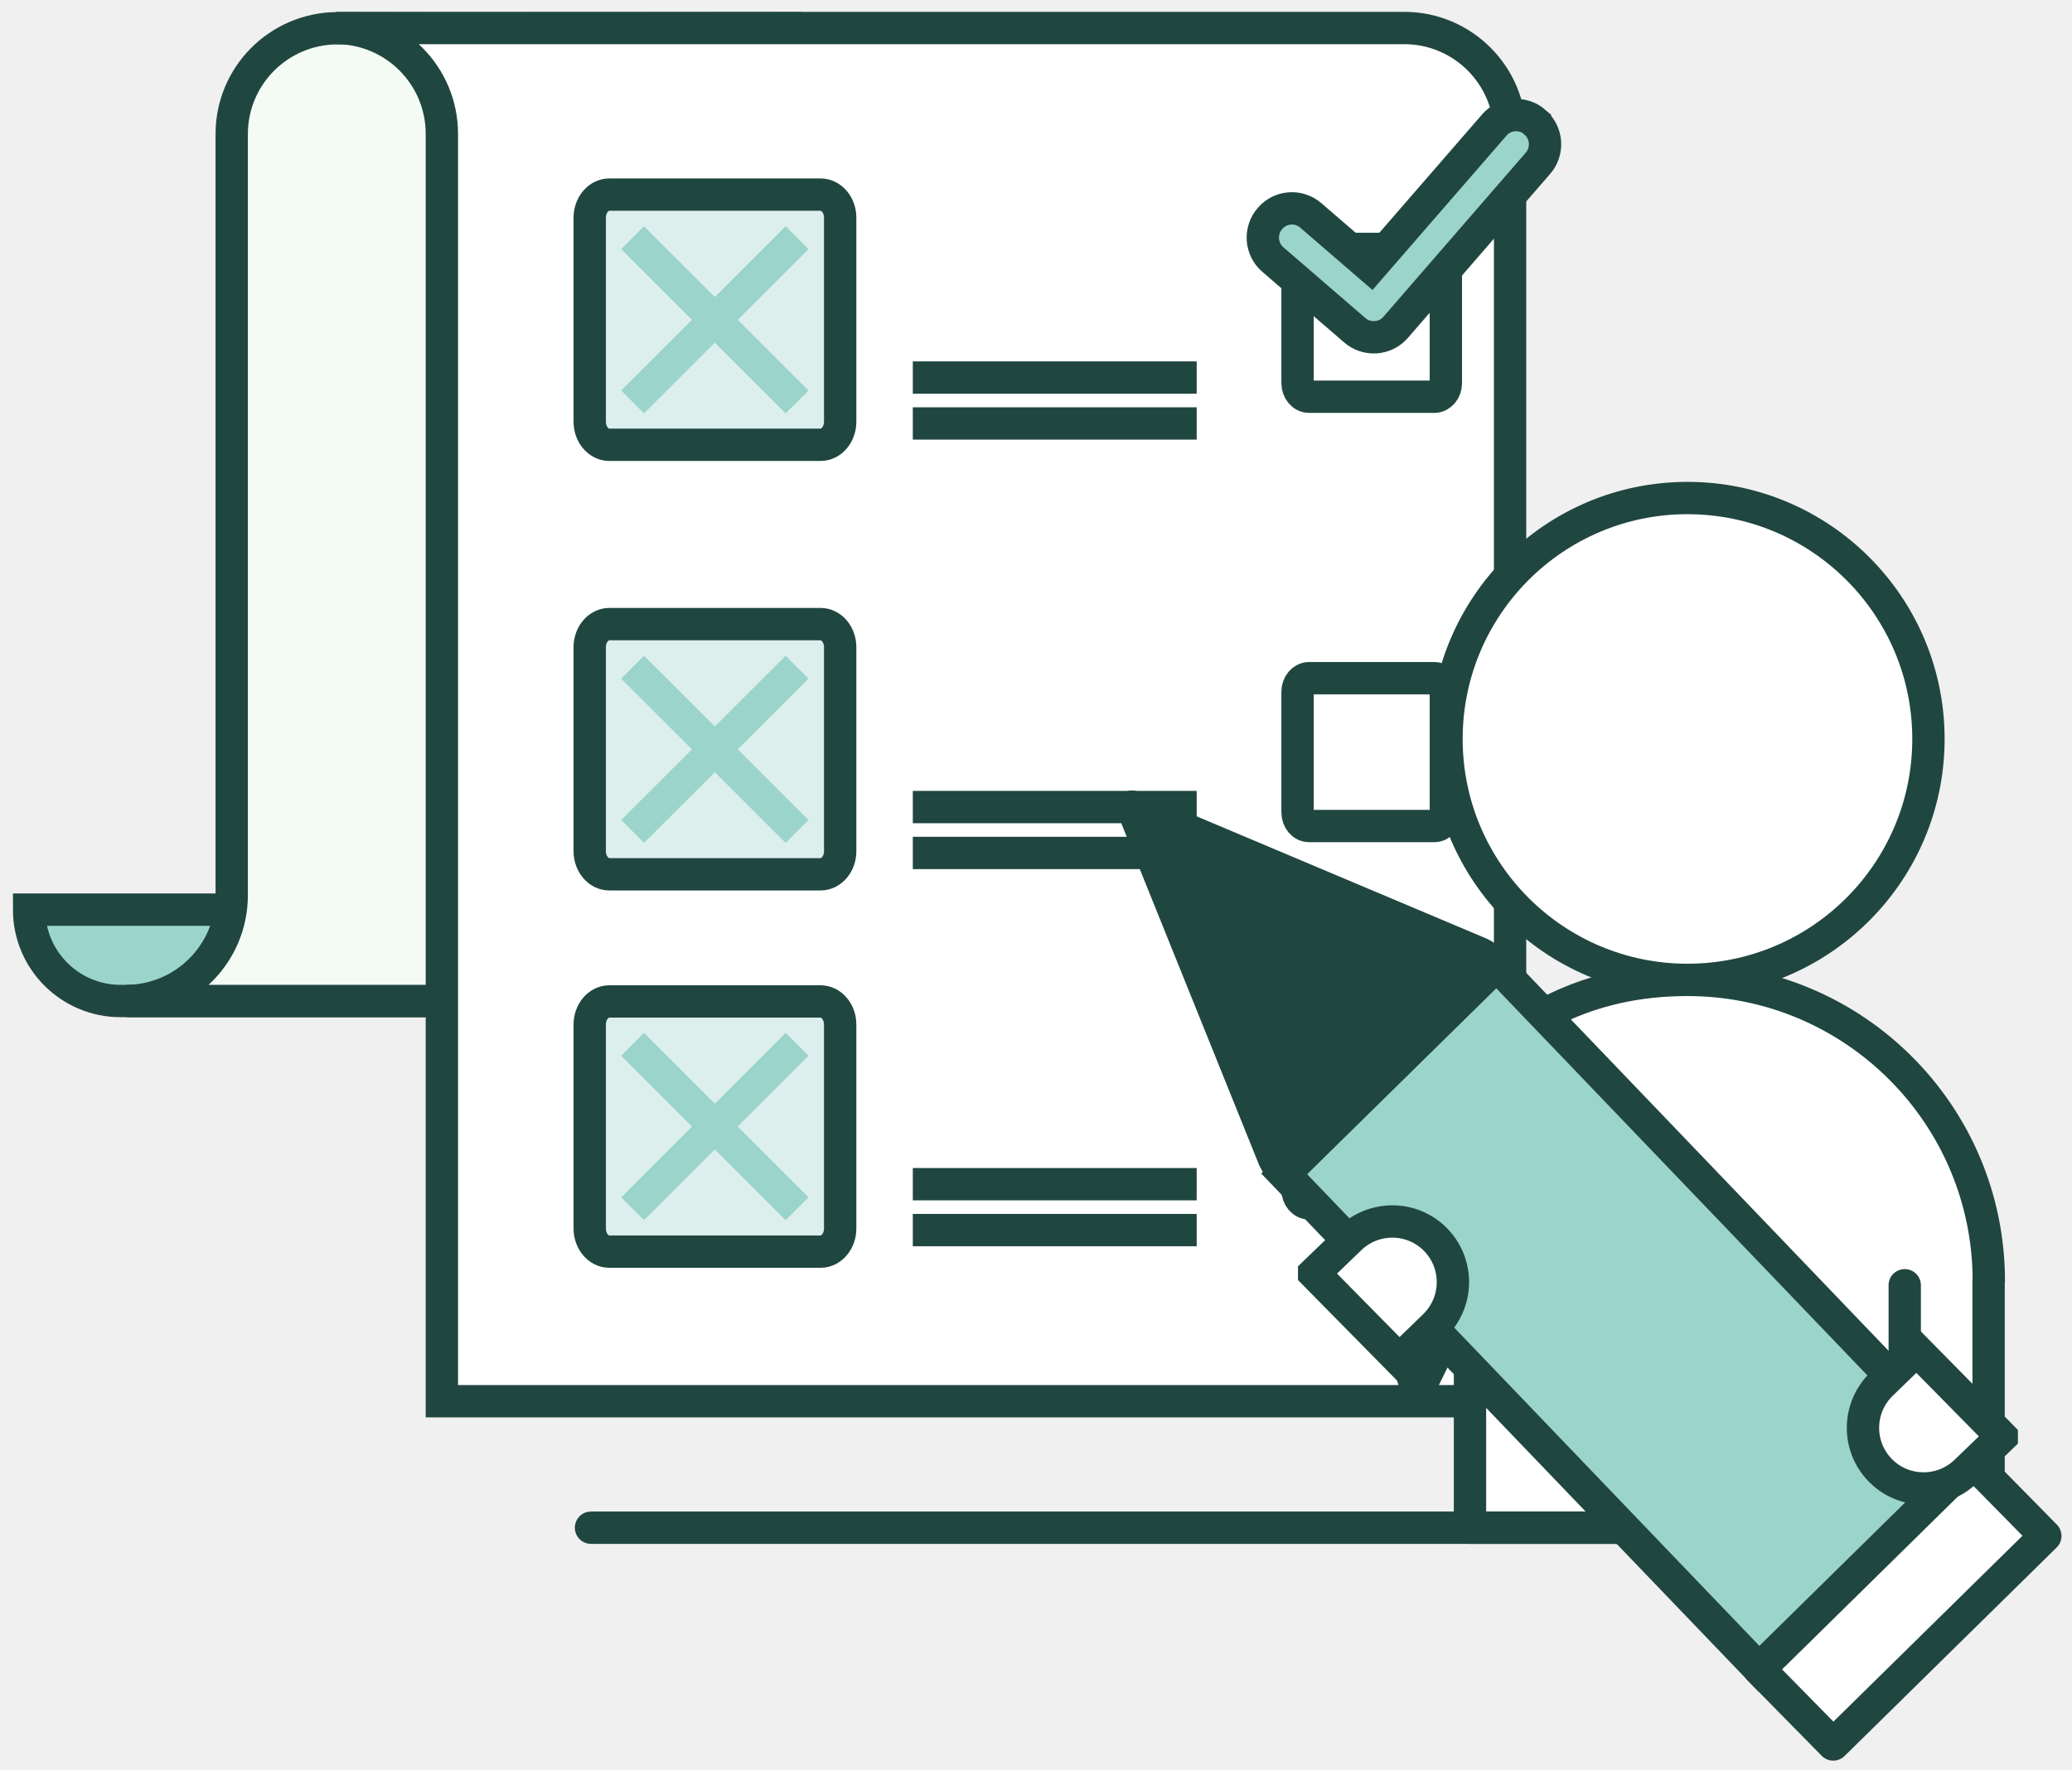
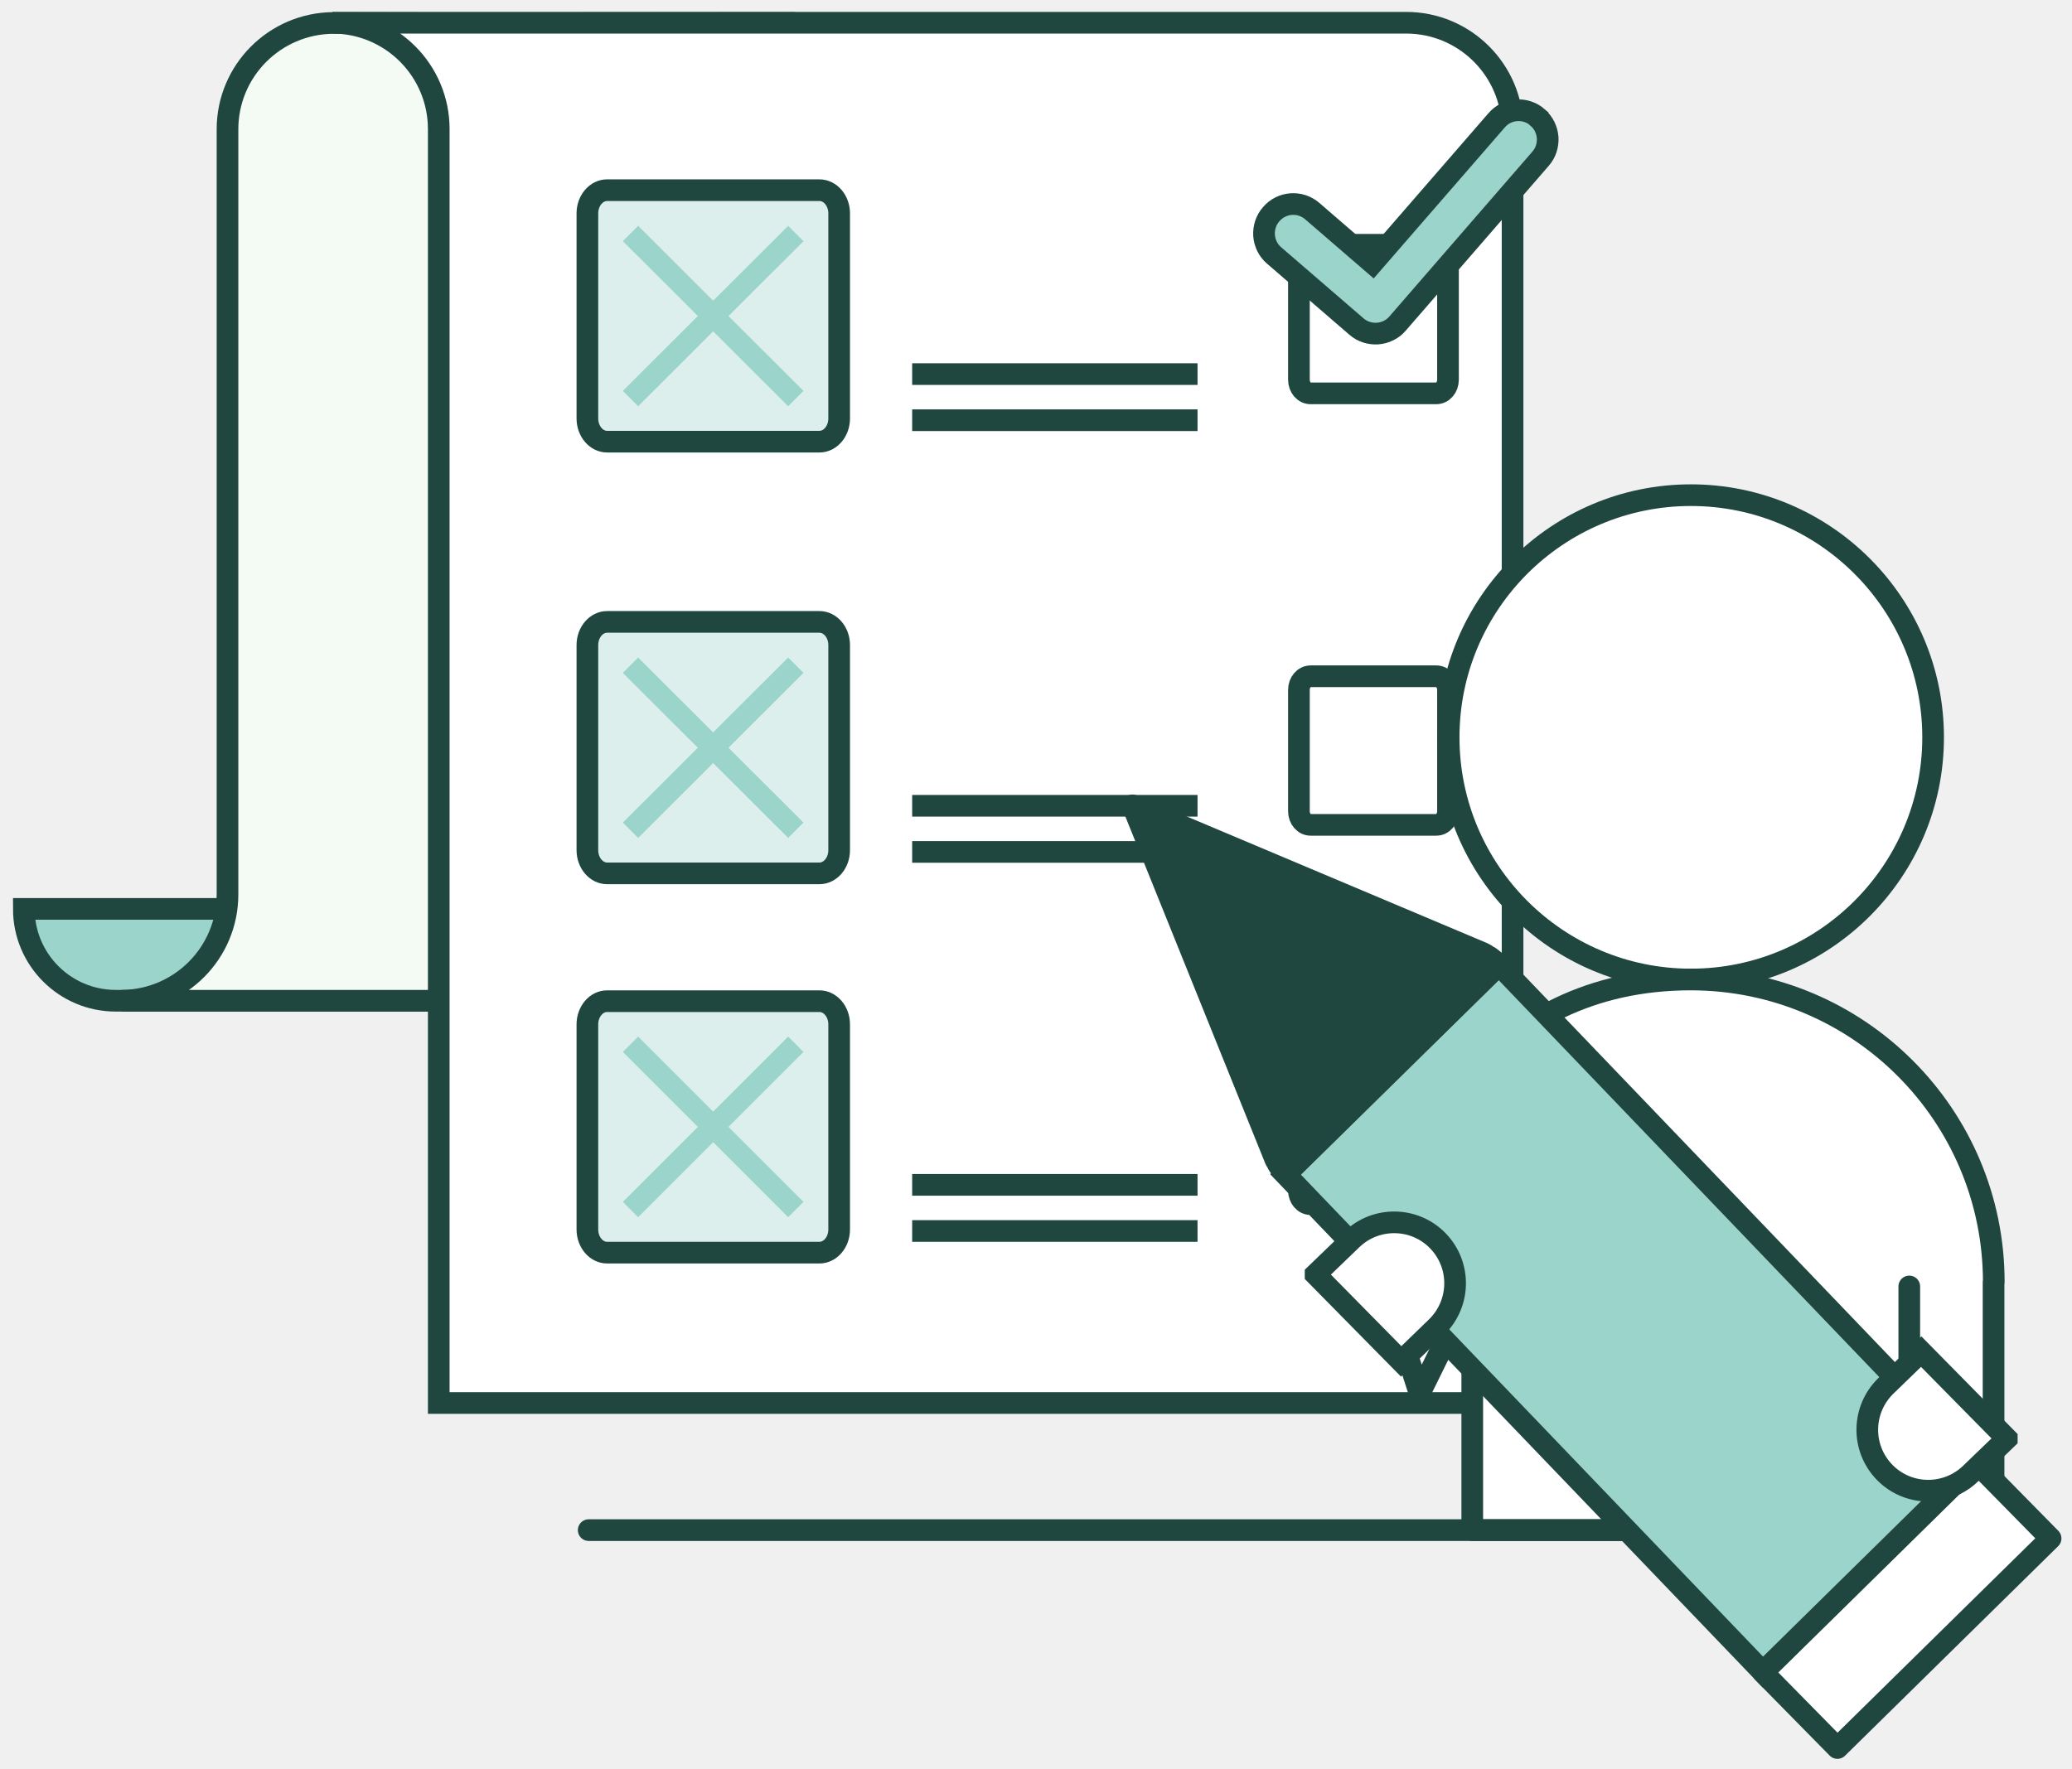
- <svg xmlns="http://www.w3.org/2000/svg" id="_레이어_1" data-name="레이어 1" viewBox="26.88 33.88 96.13 82.13">
+ <svg xmlns="http://www.w3.org/2000/svg" id="_레이어_1" data-name="레이어 1" viewBox="27.13 34.13 95.63 81.63">
  <defs>
    <style>
-       .cls-1, .cls-2, .cls-3, .cls-4, .cls-5, .cls-6, .cls-7, .cls-8 {
-         stroke-width: 1.5px;
-       }
- 
-       .cls-1, .cls-2, .cls-3, .cls-4, .cls-6, .cls-7, .cls-8 {
+       .cls-1, .cls-2, .cls-3, .cls-4, .cls-5, .cls-6, .cls-7 {
        stroke: #204640;
      }

-       .cls-1, .cls-4, .cls-5, .cls-6, .cls-7 {
-         stroke-miterlimit: 10;
-       }
- 
-       .cls-1, .cls-8 {
+       .cls-1, .cls-5 {
        fill: #fff;
      }

-       .cls-2 {
-         fill: #204640;
-       }
- 
-       .cls-2, .cls-3, .cls-8 {
+       .cls-1, .cls-6, .cls-7 {
        stroke-linecap: round;
        stroke-linejoin: round;
      }

-       .cls-3, .cls-5 {
+       .cls-2 {
+         fill: #9bd4ca;
+       }
+ 
+       .cls-2, .cls-8, .cls-3, .cls-4, .cls-5 {
+         stroke-miterlimit: 10;
+       }
+ 
+       .cls-8 {
+         stroke: #9bd4ca;
+       }
+ 
+       .cls-8, .cls-7 {
        fill: none;
+       }
+ 
+       .cls-3 {
+         fill: #dcefec;
      }

      .cls-4 {
        fill: #f4fbf5;
      }

-       .cls-5 {
-         stroke: #9bd4ca;
-       }
- 
      .cls-6 {
-         fill: #dcefec;
-       }
- 
-       .cls-7 {
-         fill: #9bd4ca;
+         fill: #204640;
      }
    </style>
  </defs>
  <g>
    <g>
      <g>
-         <path class="cls-7" d="M32.47,80.33h25.41c-2.34,0-4.24-1.9-4.24-4.24h-25.41c0,2.34,1.9,4.24,4.24,4.24Z" />
+         <path class="cls-2" d="M32.47,80.33h25.41c-2.34,0-4.24-1.9-4.24-4.24h-25.41c0,2.34,1.9,4.24,4.24,4.24Z" />
        <path class="cls-4" d="M63.33,80.33v-45.14s-18.12.02-20.82,0c-2.7.02-4.88,2.21-4.88,4.91v35.32c0,2.7-2.18,4.89-4.88,4.91h30.57Z" />
      </g>
-       <path class="cls-1" d="M92.03,35.18h-49.56c2.71,0,4.91,2.2,4.91,4.91v58.81h49.56v-58.81c0-2.71-2.2-4.91-4.91-4.91Z" />
+       <path class="cls-5" d="M92.03,35.18h-49.56c2.71,0,4.91,2.2,4.91,4.91v58.81h49.56v-58.81c0-2.71-2.2-4.91-4.91-4.91Z" />
    </g>
    <g>
      <g>
        <g>
          <g>
-             <path class="cls-6" d="M64.95,42.91h-9.8c-.5,0-.91.48-.91,1.07v9.47c0,.59.41,1.07.91,1.07h9.8c.5,0,.91-.48.91-1.07v-9.47c0-.59-.41-1.07-.91-1.07h0Z" />
-             <line class="cls-5" x1="63.86" y1="44.91" x2="56.23" y2="52.53" />
-             <line class="cls-5" x1="56.23" y1="44.91" x2="63.86" y2="52.53" />
+             <path class="cls-3" d="M64.95,42.91h-9.8c-.5,0-.91.48-.91,1.07v9.47c0,.59.41,1.07.91,1.07h9.8c.5,0,.91-.48.91-1.07v-9.47c0-.59-.41-1.07-.91-1.07h0Z" />
+             <line class="cls-8" x1="63.86" y1="44.91" x2="56.23" y2="52.53" />
+             <line class="cls-8" x1="56.23" y1="44.91" x2="63.86" y2="52.53" />
          </g>
          <g>
-             <line class="cls-1" x1="69.23" y1="51.4" x2="82.4" y2="51.4" />
-             <line class="cls-1" x1="69.23" y1="53.53" x2="82.4" y2="53.53" />
+             <line class="cls-5" x1="69.23" y1="51.4" x2="82.4" y2="51.4" />
+             <line class="cls-5" x1="69.23" y1="53.53" x2="82.4" y2="53.53" />
          </g>
        </g>
-         <path class="cls-1" d="M93.42,45.43h-5.8c-.3,0-.54.28-.54.63v5.6c0,.35.24.63.54.63h5.8c.3,0,.54-.28.54-.63v-5.6c0-.35-.24-.63-.54-.63h0Z" />
+         <path class="cls-5" d="M93.42,45.43h-5.8c-.3,0-.54.28-.54.63v5.6c0,.35.24.63.54.63h5.8c.3,0,.54-.28.54-.63v-5.6c0-.35-.24-.63-.54-.63h0Z" />
      </g>
      <g>
        <g>
          <g>
-             <path class="cls-6" d="M64.95,62.84h-9.8c-.5,0-.91.48-.91,1.07v9.47c0,.59.41,1.07.91,1.07h9.8c.5,0,.91-.48.91-1.07v-9.47c0-.59-.41-1.07-.91-1.07h0Z" />
-             <line class="cls-5" x1="63.86" y1="64.84" x2="56.23" y2="72.46" />
-             <line class="cls-5" x1="56.23" y1="64.84" x2="63.86" y2="72.46" />
+             <path class="cls-3" d="M64.95,62.84h-9.8c-.5,0-.91.48-.91,1.07v9.47c0,.59.41,1.07.91,1.07h9.8c.5,0,.91-.48.91-1.07v-9.47c0-.59-.41-1.07-.91-1.07h0Z" />
+             <line class="cls-8" x1="63.86" y1="64.84" x2="56.23" y2="72.46" />
+             <line class="cls-8" x1="56.23" y1="64.84" x2="63.86" y2="72.46" />
          </g>
          <g>
-             <line class="cls-1" x1="69.23" y1="71.33" x2="82.4" y2="71.33" />
-             <line class="cls-1" x1="69.23" y1="73.46" x2="82.4" y2="73.46" />
+             <line class="cls-5" x1="69.23" y1="71.33" x2="82.4" y2="71.33" />
+             <line class="cls-5" x1="69.23" y1="73.46" x2="82.4" y2="73.46" />
          </g>
        </g>
-         <path class="cls-1" d="M93.42,65.35h-5.8c-.3,0-.54.28-.54.63v5.6c0,.35.24.63.54.63h5.8c.3,0,.54-.28.54-.63v-5.6c0-.35-.24-.63-.54-.63h0Z" />
+         <path class="cls-5" d="M93.42,65.35h-5.8c-.3,0-.54.28-.54.63v5.6c0,.35.24.63.54.63h5.8c.3,0,.54-.28.54-.63v-5.6c0-.35-.24-.63-.54-.63h0Z" />
      </g>
      <g>
        <g>
          <g>
-             <path class="cls-6" d="M64.95,80.35h-9.8c-.5,0-.91.48-.91,1.07v9.47c0,.59.41,1.07.91,1.07h9.8c.5,0,.91-.48.91-1.07v-9.47c0-.59-.41-1.07-.91-1.07h0Z" />
-             <line class="cls-5" x1="63.86" y1="82.34" x2="56.23" y2="89.97" />
-             <line class="cls-5" x1="56.23" y1="82.34" x2="63.86" y2="89.97" />
+             <path class="cls-3" d="M64.95,80.35h-9.8c-.5,0-.91.48-.91,1.07v9.47c0,.59.41,1.07.91,1.07h9.8c.5,0,.91-.48.91-1.07v-9.47c0-.59-.41-1.07-.91-1.07h0Z" />
+             <line class="cls-8" x1="63.86" y1="82.34" x2="56.23" y2="89.97" />
+             <line class="cls-8" x1="56.23" y1="82.34" x2="63.86" y2="89.97" />
          </g>
          <g>
-             <line class="cls-1" x1="69.23" y1="88.83" x2="82.4" y2="88.83" />
-             <line class="cls-1" x1="69.23" y1="90.96" x2="82.4" y2="90.96" />
+             <line class="cls-5" x1="69.23" y1="88.83" x2="82.4" y2="88.83" />
+             <line class="cls-5" x1="69.23" y1="90.96" x2="82.4" y2="90.96" />
          </g>
        </g>
-         <path class="cls-1" d="M93.42,82.86h-5.8c-.3,0-.54.28-.54.63v5.6c0,.35.24.63.54.63h5.8c.3,0,.54-.28.54-.63v-5.6c0-.35-.24-.63-.54-.63h0Z" />
+         <path class="cls-5" d="M93.42,82.86h-5.8c-.3,0-.54.28-.54.63v5.6c0,.35.24.63.54.63h5.8c.3,0,.54-.28.54-.63v-5.6c0-.35-.24-.63-.54-.63h0Z" />
      </g>
    </g>
-     <path class="cls-7" d="M98.1,39.55c-.56-.49-1.42-.43-1.9.14l-5.72,6.59-2.78-2.4c-.56-.49-1.42-.43-1.9.14-.24.27-.35.62-.33.98.03.36.19.69.46.92l3.8,3.28c.27.24.62.35.98.33.36-.03.69-.19.92-.46l6.6-7.61c.24-.27.35-.62.33-.98-.03-.36-.19-.69-.46-.92Z" />
+     <path class="cls-2" d="M98.1,39.55c-.56-.49-1.42-.43-1.9.14l-5.72,6.59-2.78-2.4c-.56-.49-1.42-.43-1.9.14-.24.27-.35.62-.33.98.03.36.19.69.46.92l3.8,3.28c.27.24.62.35.98.33.36-.03.69-.19.92-.46l6.6-7.61c.24-.27.35-.62.33-.98-.03-.36-.19-.69-.46-.92Z" />
  </g>
  <g>
    <g>
-       <path class="cls-8" d="M105.17,79.35c6.17,0,11.18-5.01,11.18-11.18,0-6.17-5.01-11.18-11.18-11.18-6.17,0-11.18,5.01-11.18,11.18,0,6.17,5.01,11.18,11.18,11.18Z" />
-       <path class="cls-8" d="M119.15,93.32c0-7.72-6.26-13.97-13.98-13.97-9.38,0-13.24,7.8-14.48,13.01l1.96,6.1,2.43-4.94v11.25h20.17v-11.25,13.14l3.89-3.74v-9.6Z" />
+       <path class="cls-1" d="M105.17,79.35c6.17,0,11.18-5.01,11.18-11.18,0-6.17-5.01-11.18-11.18-11.18-6.17,0-11.18,5.01-11.18,11.18,0,6.17,5.01,11.18,11.18,11.18Z" />
+       <path class="cls-1" d="M119.15,93.32c0-7.72-6.26-13.97-13.98-13.97-9.38,0-13.24,7.8-14.48,13.01l1.96,6.1,2.43-4.94v11.25h20.17v-11.25,13.14l3.89-3.74v-9.6Z" />
    </g>
-     <line class="cls-3" x1="115.26" y1="104.77" x2="54.3" y2="104.77" />
+     <line class="cls-7" x1="115.26" y1="104.77" x2="54.3" y2="104.77" />
    <g>
-       <rect class="cls-8" x="108.23" y="105.78" width="13.8" height="4.9" transform="translate(-42.84 111.8) rotate(-44.52)" />
-       <path class="cls-7" d="M108.49,111.32s-22.02-22.97-22.03-22.98h0s9.83-9.65,9.83-9.65h0s0,0,0,0c0,0,.02,0,.04,0l22,22.95-9.84,9.68Z" />
-       <path class="cls-2" d="M96.29,78.69h0s0,0,0,0l-9.8,9.64s-.27-.27-.36-.42c-.02-.02-.03-.05-.04-.08-.05-.08-.1-.16-.13-.25l-6.56-16.27,16.17,6.82c.07.03.15.08.22.13.03.02.06.03.09.05.14.09.43.36.43.36h-.02Z" />
-       <path class="cls-1" d="M119.75,100.55l-1.67,1.61c-1.11,1.07-2.88,1.05-3.96-.05h0c-1.1-1.12-1.07-2.91.05-4l1.63-1.58,3.95,4.01Z" />
-       <path class="cls-1" d="M87.85,92.96l1.67-1.61c1.11-1.07,2.88-1.05,3.96.05h0c1.1,1.12,1.07,2.91-.05,4l-1.63,1.58-3.95-4.01Z" />
+       <rect class="cls-1" x="108.23" y="105.78" width="13.8" height="4.9" transform="translate(-42.84 111.8) rotate(-44.52)" />
+       <path class="cls-2" d="M108.49,111.32s-22.02-22.97-22.03-22.98h0s9.83-9.65,9.83-9.65h0s0,0,0,0c0,0,.02,0,.04,0l22,22.95-9.84,9.68Z" />
+       <path class="cls-6" d="M96.29,78.69h0s0,0,0,0l-9.8,9.64s-.27-.27-.36-.42c-.02-.02-.03-.05-.04-.08-.05-.08-.1-.16-.13-.25l-6.56-16.27,16.17,6.82c.07.03.15.08.22.13.03.02.06.03.09.05.14.09.43.36.43.36h-.02Z" />
+       <path class="cls-5" d="M119.75,100.55l-1.67,1.61c-1.11,1.07-2.88,1.05-3.96-.05h0c-1.1-1.12-1.07-2.91.05-4l1.63-1.58,3.95,4.01Z" />
+       <path class="cls-5" d="M87.85,92.96l1.67-1.61c1.11-1.07,2.88-1.05,3.96.05h0c1.1,1.12,1.07,2.91-.05,4l-1.63,1.58-3.95-4.01Z" />
    </g>
  </g>
</svg>
